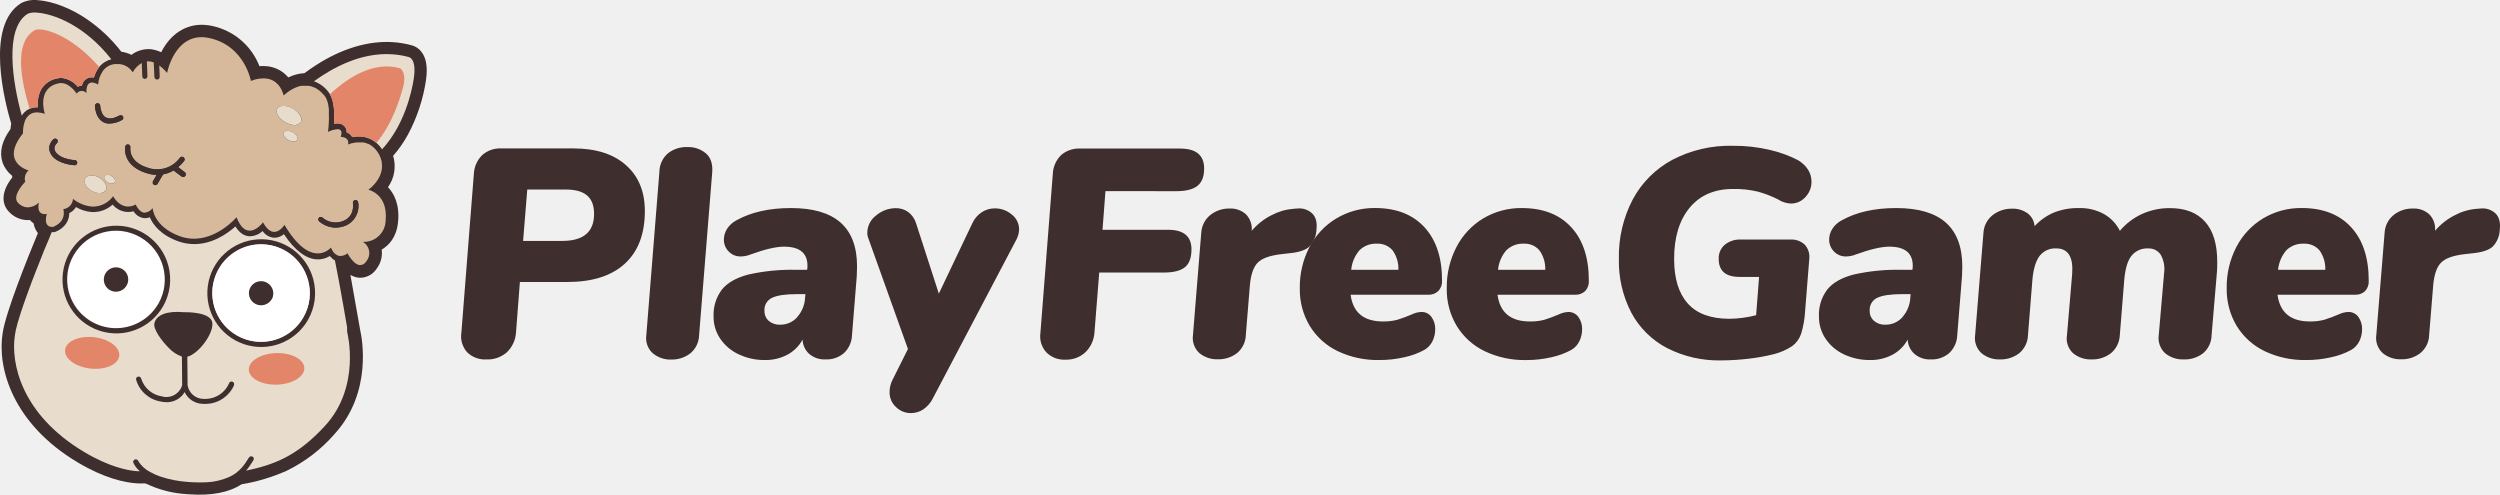
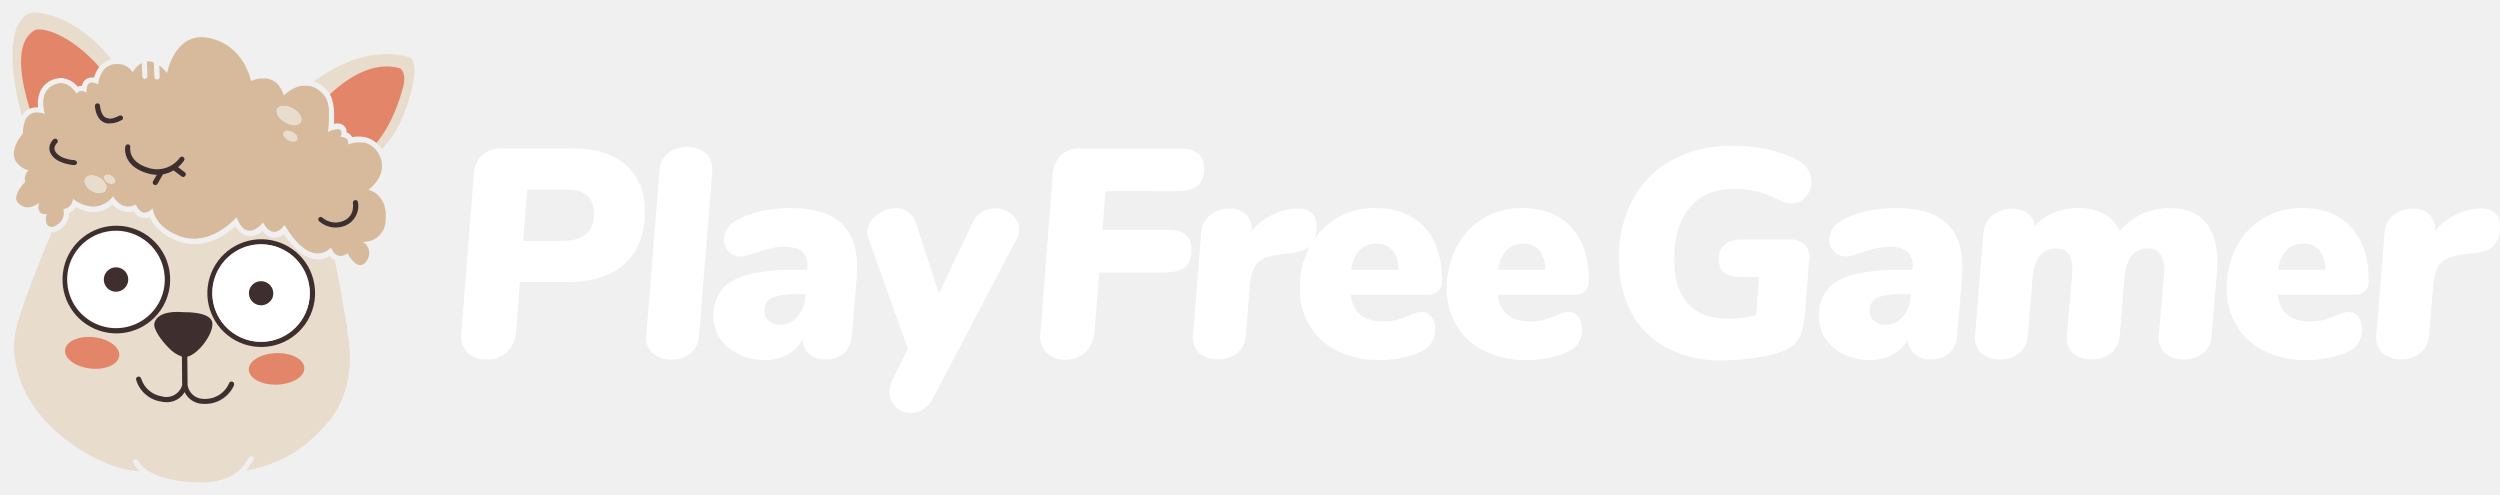
<svg xmlns="http://www.w3.org/2000/svg" viewBox="0 0 748 148">
-   <path d="M56.09 147.86a32.54 32.54 0 0 1-12.34-3.13l-.54-.11a16.51 16.51 0 0 1-2.11 0h-.16c-3.66-.24-9.73-1.52-17.69-6.27C3.93 126.83-.92 110.27.8 99.58c1-6.36 7.29-22 10.54-29.85-.1-.12-.19-.24-.28-.37a6.26 6.26 0 0 1-1-2.53 5.41 5.41 0 0 1-1.1-1 6.64 6.64 0 0 1-1.18 0 7.68 7.68 0 0 1-5.13-2.5c-2.44-2.56-2.05-6.4 1-10.2v-.51a9.13 9.13 0 0 1-2.9-4v-.08c-1-3-.19-6.36 2.39-9.93A14.57 14.57 0 0 1 3.36 37c-1.79-5.95-8-29.33 3-36.08l.1-.06.1-.05A8.58 8.58 0 0 1 10.77 0a5.9 5.9 0 0 1 .59.06c2.13.15 7.6 1 14.27 5.43a45.43 45.43 0 0 1 10.68 10 8.61 8.61 0 0 1 3 .93 8.5 8.5 0 0 1 5.49-1.72h.14a10.35 10.35 0 0 1 3.29.93c2.79-5.53 7.51-8.55 13-8.19a15.31 15.31 0 0 1 2.39.35 19.53 19.53 0 0 1 14 12 11.91 11.91 0 0 1 1.89 0h.11a9.54 9.54 0 0 1 6.64 3.37 12.68 12.68 0 0 1 4.83-1.27 61.5 61.5 0 0 1 3.45-2.39c7.76-5 15.72-7.37 23-6.89a27.92 27.92 0 0 1 5.58.93 5.32 5.32 0 0 1 3 2c1.42 1.81 1.88 4.63 1.35 8.35a50.08 50.08 0 0 1-5.41 16.38 35.77 35.77 0 0 1-4.43 6.35 10.83 10.83 0 0 1-1.54 9.38c1.8 1.9 3.56 5.18 3 10.52-.47 4.56-2.8 6.94-4.89 8.16a7.66 7.66 0 0 1-1.51 5.71 5.87 5.87 0 0 1-5.16 2.71h0a6.23 6.23 0 0 1-2.69-.85l2.93 16.54c.5 2.15 3.76 18.51-7.61 31a45.29 45.29 0 0 1-14.49 11.11 55.8 55.8 0 0 1-13.4 4c-3.75 2.45-9 3.46-15.52 3z" fill="#3e2e2e" />
+   <path d="M56.09 147.86a32.54 32.54 0 0 1-12.34-3.13l-.54-.11a16.51 16.51 0 0 1-2.11 0h-.16c-3.66-.24-9.73-1.52-17.69-6.27C3.93 126.83-.92 110.27.8 99.58c1-6.36 7.29-22 10.54-29.85-.1-.12-.19-.24-.28-.37a6.26 6.26 0 0 1-1-2.53 5.41 5.41 0 0 1-1.1-1 6.64 6.64 0 0 1-1.18 0 7.68 7.68 0 0 1-5.13-2.5c-2.44-2.56-2.05-6.4 1-10.2v-.51a9.13 9.13 0 0 1-2.9-4v-.08c-1-3-.19-6.36 2.39-9.93A14.57 14.57 0 0 1 3.36 37c-1.79-5.95-8-29.33 3-36.08l.1-.06.1-.05A8.58 8.58 0 0 1 10.77 0a5.9 5.9 0 0 1 .59.06c2.13.15 7.6 1 14.27 5.43a45.43 45.43 0 0 1 10.68 10 8.61 8.61 0 0 1 3 .93 8.5 8.5 0 0 1 5.49-1.72h.14a10.35 10.35 0 0 1 3.29.93c2.79-5.53 7.51-8.55 13-8.19a15.31 15.31 0 0 1 2.39.35 19.53 19.53 0 0 1 14 12 11.91 11.91 0 0 1 1.89 0h.11a9.54 9.54 0 0 1 6.64 3.37 12.68 12.68 0 0 1 4.83-1.27 61.5 61.5 0 0 1 3.45-2.39c7.76-5 15.72-7.37 23-6.89a27.92 27.92 0 0 1 5.58.93 5.32 5.32 0 0 1 3 2c1.42 1.81 1.88 4.63 1.35 8.35a50.08 50.08 0 0 1-5.41 16.38 35.77 35.77 0 0 1-4.43 6.35 10.83 10.83 0 0 1-1.54 9.38c1.8 1.9 3.56 5.18 3 10.52-.47 4.56-2.8 6.94-4.89 8.16a7.66 7.66 0 0 1-1.51 5.71 5.87 5.87 0 0 1-5.16 2.71h0a6.23 6.23 0 0 1-2.69-.85l2.93 16.54c.5 2.15 3.76 18.51-7.61 31a45.29 45.29 0 0 1-14.49 11.11 55.8 55.8 0 0 1-13.4 4c-3.75 2.45-9 3.46-15.52 3z" fill="none" />
  <path d="M97.33 127.32c-8.58 9.4-15.72 11.8-23.7 13.5a17.29 17.29 0 0 0 1.63-2.26l.53-.8a.78.78 0 0 0-.15-1.09h0a.81.81 0 0 0-1.11.17c-.1.15-.22.31-.33.49s-.17.26-.26.4a13.12 13.12 0 0 1-3.19 3.69h0a11.68 11.68 0 0 1-1.94 1.18 18.64 18.64 0 0 1-7 1.7c-1.27.06-2.59.06-4 0l-1.55-.1a33.2 33.2 0 0 1-8.37-1.64 16.79 16.79 0 0 1-2.89-1.3 9.11 9.11 0 0 1-3.54-3.15 2.1 2.1 0 0 1-.13-.26.79.79 0 0 0-1.47.54 7.13 7.13 0 0 0 2 2.6h-.72c-2.9-.19-8.47-1.28-16-5.78-18.77-11.2-22-26.63-20.67-35a6.54 6.54 0 0 1 .15-.8l.06-.41a2.89 2.89 0 0 1 .11-.47Q5 97.8 5.18 97c0-.19.1-.38.16-.58l.33-1.08c.12-.37.24-.83.38-1.26l.38-1.17.52-1.53c.11-.3.21-.61.32-.92l.06-.16c.07-.22.15-.46.24-.7L8.88 86l.42-1.13.21-.57.64-1.65.66-1.72c.14-.35.27-.7.41-1l1.3-3.29.39-1 .35-.88 1-2.35c.14-.31.26-.62.38-.9l.56-1.4c.1-.23.2-.45.27-.66a4.41 4.41 0 0 0 .73 0h.15l.15-.06c3.33-1.34 4.23-3.78 4.23-5.64a4.5 4.5 0 0 0 2-1.8 11.05 11.05 0 0 0 4.67 1.49 8.62 8.62 0 0 0 6.29-2.22 6.29 6.29 0 0 0 4.27 2.2 6.08 6.08 0 0 0 2-.2 4.27 4.27 0 0 0 3.21 2.05 3.56 3.56 0 0 0 1.64-.28c.95 2.21 3.23 5.32 8.55 7.22a14.28 14.28 0 0 0 3.82.79c6 .4 10.83-3.08 13.26-5.25 1.13 1.84 2.51 2.83 4.12 2.94a5.72 5.72 0 0 0 4-1.56 4.74 4.74 0 0 0 3.33 2 4.4 4.4 0 0 0 3.06-1.07c3.19 4.79 6.47 7.32 9.75 7.54a6.75 6.75 0 0 0 4-1 4.9 4.9 0 0 0 1.51 1.32h0l1.07 5.51c0 .17.07.34.1.52l.88 4.88c0 .26.09.5.13.73l.56 3.13c.05.24.08.47.12.73l.78 4.48a.93.93 0 0 0 0 .29.37.37 0 0 1 0 .11 1.44 1.44 0 0 0 0 .31v.15a.76.76 0 0 0 0 .27c0 .29.08.49.09.58v.07s4.06 15.95-6.61 27.64zm26.5-103.99c-.59 4.08-2.85 14.16-9.52 21.35a9.05 9.05 0 0 0-1.68-1.92 0 0 0 0 0 0 0 7.81 7.81 0 0 0-4.71-1.92 9.26 9.26 0 0 0-2.52.17c-.07-.11-.14-.23-.22-.34a3.27 3.27 0 0 0-1.45-1.09 2.6 2.6 0 0 0-.43-1.53 2.57 2.57 0 0 0-2.07-1.13 5.07 5.07 0 0 0-1.29.09c.17-2.57.2-6.34-1.16-8.71a.64.64 0 0 0-.06-.11 4.3 4.3 0 0 0-.48-.72 9.46 9.46 0 0 0-4.3-3.15c5.5-4 14-8.69 23.36-8.08a23.9 23.9 0 0 1 5 .83s2.38.31 1.53 6.26zM11.05 3.78a5.31 5.31 0 0 0-2.76.34C1.18 8.5 3.8 24.88 6.52 34.6a6.58 6.58 0 0 1 .83-1.06 4.71 4.71 0 0 1 1.51-1h0a5.91 5.91 0 0 1 2.53-.44 9 9 0 0 1 .91-5.33 7 7 0 0 1 4.9-3.33 5 5 0 0 1 1.38-.11 7.15 7.15 0 0 1 4.66 2.59 3 3 0 0 1 1.25-.24 3.54 3.54 0 0 1 .82-1.68 2.93 2.93 0 0 1 2.41-.86h.4a10.06 10.06 0 0 1 .68-1.75 7.66 7.66 0 0 1 .91-1.38 6.56 6.56 0 0 1 3.62-2.26C25.17 7.36 15.77 4.1 11.05 3.78z" fill="#e8dccd" />
  <path d="M29.71 20.05a7.44 7.44 0 0 0-.9 1.38 9.1 9.1 0 0 0-.69 1.75h-.4a2.93 2.93 0 0 0-2.41.86 3.54 3.54 0 0 0-.82 1.64 3 3 0 0 0-1.25.24 7.15 7.15 0 0 0-4.66-2.59 4.92 4.92 0 0 0-1.38.11 7 7 0 0 0-4.9 3.33 9 9 0 0 0-.91 5.33 5.76 5.76 0 0 0-2.53.44c-2.65-8.8-4.67-19.69 1.41-23.45 1.88-1.15 10.56.84 19.44 10.96zm90.8 6.41c-.94 3.27-3 10.38-7.89 16.31a7.81 7.81 0 0 0-4.71-1.92 9.26 9.26 0 0 0-2.52.17 2.39 2.39 0 0 0-.21-.34 3.39 3.39 0 0 0-1.45-1.09 2.75 2.75 0 0 0-.43-1.53 2.57 2.57 0 0 0-2.08-1.13 5.61 5.61 0 0 0-1.29.09c.17-2.57.14-6.45-1.22-8.82 6.07-5.63 13.5-9.88 21-7.77.02 0 2.17 1.23.8 6.03z" fill="#e38569" />
  <path d="M110.23 56.77s4.71-3.28 4-8a.45.45 0 0 0 0-.25 5 5 0 0 1-.11-.5l-.21-.67-.19-.48-.12-.23v-.07c0-.1-.11-.22-.18-.34l-.22-.38a12.77 12.77 0 0 0-.41-.62c-.14-.2-.2-.27-.31-.39l-.33-.37a3.14 3.14 0 0 0-.31-.32.8.8 0 0 0-.17-.15h0a6.68 6.68 0 0 0-1.29-.88L110 43a6.09 6.09 0 0 0-1.32-.4h-.32-.1-.43a8.34 8.34 0 0 0-3.7.64c.48-2-1.53-2.25-2.07-2.29h-.13c.6-1.69 0-2.24-.8-2.3a7.79 7.79 0 0 0-3 .81 31.67 31.67 0 0 0 .27-3.2v-.48a4.67 4.67 0 0 0 0-1v-.52a6.23 6.23 0 0 0 0-1.06 3.92 3.92 0 0 0 0-.59 14.11 14.11 0 0 0-.23-1.45c0-.14-.06-.28-.1-.41a3.19 3.19 0 0 0-.13-.44 6.45 6.45 0 0 0-.32-.83 4.67 4.67 0 0 0-.27-.49 2 2 0 0 0-.24-.33l-.59-.66a3.9 3.9 0 0 0-.28-.29l-.3-.27-.27-.23-.25-.21a2.18 2.18 0 0 0-.31-.22l-.33-.22-.32-.19-.3-.15a6.8 6.8 0 0 0-1-.37l-.3-.07-.58-.11h0-.39-.41-.41 0a2.56 2.56 0 0 0-.39 0h-.3-.2l-.64.14a9 9 0 0 0-1.59.62l-.47.23-.51.31-.23.14-.65.45-.34.26a3.54 3.54 0 0 0-.42.35l-.12.09-.33.3c-1.11-3.85-3.49-5-5.64-5.1a9.6 9.6 0 0 0-4.17.76s-1.83-10.45-12.29-12.8a12.17 12.17 0 0 0-1.78-.28c-8.92-.58-11 10.68-11 10.68a13.73 13.73 0 0 0-2.34-2.23l.12 3.4a.77.77 0 0 1-.75.81h-.09a.79.79 0 0 1-.74-.77l-.2-4.35a4.43 4.43 0 0 0-2.06-.31l.17 4.42a.79.79 0 0 1-.75.82h-.07a.77.77 0 0 1-.72-.76l-.16-4a7.1 7.1 0 0 0-2.7 2.79 5.33 5.33 0 0 0-3.32-2.37 5.81 5.81 0 0 0-.71-.11h-.32a7.3 7.3 0 0 0-.94 0 5 5 0 0 0-3.64 2.07 8.21 8.21 0 0 0-1.42 4.08 4.2 4.2 0 0 0-1.71-.62c-2.15-.14-1.78 3.19-1.78 3.19a1.81 1.81 0 0 0-2.54-.29 1.77 1.77 0 0 0-.39.43s-1.87-3-4.45-3.16a3.36 3.36 0 0 0-.95.07c-6.74 1.44-4.12 9.13-4.12 9.13a7.61 7.61 0 0 0-1.95-.41 4 4 0 0 0-2.14.35 4.44 4.44 0 0 0-2.09 2.9 10.15 10.15 0 0 0-.36 3 2.23 2.23 0 0 0-.19.24C0 48.75 8.56 51 8.56 51a3.17 3.17 0 0 0-1 3.38s-4.21 4.24-2.16 6.31a4 4 0 0 0 2.69 1.35 5.09 5.09 0 0 0 3.54-1.43c-.57 2.83.68 3.39 1.58 3.45A2.82 2.82 0 0 0 14 64c-.61 2.24-.12 3.19.52 3.62a2 2 0 0 0 .88.27 2.54 2.54 0 0 0 .48 0l.31-.13c3.89-1.76 2.76-5.19 2.76-5.19a3.25 3.25 0 0 0 2.88-3.08 10.73 10.73 0 0 0 5.64 2.32 7.43 7.43 0 0 0 6.36-3.09c1.4 2.29 3 3 4.25 3.07a4.5 4.5 0 0 0 2.51-.6c.9 1.79 1.83 2.4 2.65 2.45a3.26 3.26 0 0 0 2.42-1.37s.28 5.59 8.19 8.42a12.8 12.8 0 0 0 3.4.71c7.68.49 13.53-6.4 13.53-6.4 1.16 3 2.54 4 3.8 4 2.2.15 4.11-2.48 4.11-2.48 1.13 2.07 2.24 2.79 3.22 2.86 1.84.12 3.2-2.1 3.2-2.1 3.87 6.53 7.2 8.37 9.62 8.53A5.35 5.35 0 0 0 99 74.08a7.07 7.07 0 0 0 .5.94 3.1 3.1 0 0 0 2 1.56 1.72 1.72 0 0 0 .32 0 3.21 3.21 0 0 0 2.15-.81s1.74 3.42 3.71 3.55a2.21 2.21 0 0 0 1.93-1.15 3.87 3.87 0 0 0-1.06-5.81 6.5 6.5 0 0 0 6.83-6.32c.79-8.04-5.15-9.27-5.15-9.27zm-88-7.35h0c-.4 0-4.69-.36-6.61-2.75a3.54 3.54 0 0 1-.35-.51h0a3.32 3.32 0 0 1-.53-2.16 2.61 2.61 0 0 1 .18-.78 3.77 3.77 0 0 1 .34-.7 3.56 3.56 0 0 1 .73-.87.78.78 0 0 1 1.11.1.79.79 0 0 1-.1 1.05 1.86 1.86 0 0 0-.37.42 2.25 2.25 0 0 0-.33.7 1.87 1.87 0 0 0 0 .91 2.68 2.68 0 0 0 .47.86 5.46 5.46 0 0 0 2.53 1.6h0a11.82 11.82 0 0 0 2.94.6.79.79 0 1 1 .05 1.57h-.15zm9.5 7.3c0 .06-.05.12-.08.17-.63 1.09-2.52 1.18-4.21.2a4.75 4.75 0 0 1-1.06-.78 3.55 3.55 0 0 1-1-1.66 1.78 1.78 0 0 1 .16-1.28c.63-1.09 2.51-1.19 4.2-.21a4.46 4.46 0 0 1 1.91 2 2 2 0 0 1 .06 1.56zm2.63-2.2c-.31.53-1.25.58-2.1.09s-1.27-1.32-1-1.86 1.26-.63 2.1-.11 1.28 1.31 1 1.86zm2.19-18.63a7.6 7.6 0 0 1-4 1.08 1.77 1.77 0 0 1-.32 0 3.67 3.67 0 0 1-1.4-.46 3.72 3.72 0 0 1-1.14-1 4.83 4.83 0 0 1-.44-.67 7 7 0 0 1-.34-.74 8.21 8.21 0 0 1-.49-2.39.78.78 0 0 1 1.58-.1 6.5 6.5 0 0 0 .22 1.32 4.46 4.46 0 0 0 .28.8 3.21 3.21 0 0 0 .39.7 2.54 2.54 0 0 0 .76.7 3.34 3.34 0 0 0 2.8 0h0a10.54 10.54 0 0 0 1.33-.59.78.78 0 1 1 .74 1.38h0zm18.87 16.78a.76.76 0 0 1-.67.3.73.73 0 0 1-.43-.16L51.93 51a9.77 9.77 0 0 1-3.16 1.19L47.14 55a.78.78 0 0 1-.74.39 1 1 0 0 1-.34-.09.8.8 0 0 1-.28-1.08l1.1-1.9h-.4a10.77 10.77 0 0 1-2.2-.38c-4.09-1.15-5.73-3.25-6.39-4.84a6 6 0 0 1-.41-3.31.79.79 0 0 1 1.54.31h0c0 .21-.78 4.5 5.7 6.31a8.37 8.37 0 0 0 9.13-3.15.79.79 0 0 1 1.31.88A9.85 9.85 0 0 1 53.3 50l2 1.53a.79.79 0 0 1 .14 1.1h0zm33.44-10.79a.86.86 0 0 1-.39.34 1.53 1.53 0 0 1-.79.12 1.73 1.73 0 0 1-.6-.11 1 1 0 0 1-.24-.07 3.46 3.46 0 0 1-.62-.28c-1.09-.63-1.68-1.65-1.28-2.28a1.31 1.31 0 0 1 1.4-.44 3.14 3.14 0 0 1 .81.23h0a3.27 3.27 0 0 1 .89.51 2.86 2.86 0 0 1 .4.38 1.41 1.41 0 0 1 .42 1.59zM90 36.56a2.29 2.29 0 0 1-2.27.84 3.73 3.73 0 0 1-.81-.15 5 5 0 0 1-.8-.27 6 6 0 0 1-.81-.39c-1.94-1.11-3-2.93-2.32-4.06.46-.81 1.66-1 3-.72h0a6.91 6.91 0 0 1 .77.25 6.28 6.28 0 0 1 .79.37l.11.07c1.93 1.1 3 2.91 2.33 4zm13.46 30.93a7.62 7.62 0 0 1-3.46.61 7.79 7.79 0 0 1-4.53-1.89.79.79 0 0 1 0-1.11.78.78 0 0 1 1 0 6 6 0 0 0 6.31 1c3.48-1.43 2.86-5.19 2.83-5.35a.79.79 0 0 1 1.55-.29 6.39 6.39 0 0 1-3.78 7.08z" fill="#d6ba9b" />
  <path d="M31.71 56.72c0 .06-.05.12-.08.17-.63 1.09-2.52 1.18-4.21.2a4.75 4.75 0 0 1-1.06-.78 3.55 3.55 0 0 1-1-1.66 1.78 1.78 0 0 1 .16-1.28c.63-1.09 2.51-1.19 4.2-.21a4.46 4.46 0 0 1 1.91 2 2 2 0 0 1 .08 1.56zM90 36.55a2.32 2.32 0 0 1-2.27.84 5.5 5.5 0 0 1-.81-.15 4.2 4.2 0 0 1-.8-.28 6 6 0 0 1-.81-.39c-1.94-1.11-3-2.92-2.32-4.06.46-.8 1.66-1 3-.71h0a5.28 5.28 0 0 1 .77.24 6.35 6.35 0 0 1 .79.38l.11.06c1.91 1.12 2.93 2.93 2.34 4.07zm-1.14 5.32a.86.86 0 0 1-.39.34 1.77 1.77 0 0 1-.79.12 2.44 2.44 0 0 1-.6-.11 1 1 0 0 1-.24-.08 3.42 3.42 0 0 1-.62-.27c-1.09-.64-1.68-1.66-1.28-2.28a1.32 1.32 0 0 1 1.4-.44 2.51 2.51 0 0 1 .81.23h0a2.39 2.39 0 0 1 .43.2 4.53 4.53 0 0 1 .46.3 5 5 0 0 1 .41.38 1.44 1.44 0 0 1 .41 1.61zM34.35 54.5c-.32.54-1.26.59-2.11.1s-1.27-1.33-1-1.86 1.26-.64 2.1-.11 1.32 1.37 1.01 1.87z" fill="#e8dccd" />
  <path d="M36.53 35.88a7.6 7.6 0 0 1-4 1.08h-.32a3.69 3.69 0 0 1-1.4-.47 3.6 3.6 0 0 1-1.14-1 4.3 4.3 0 0 1-.44-.67 5.56 5.56 0 0 1-.34-.74 8.07 8.07 0 0 1-.49-2.39.78.78 0 0 1 .75-.81.8.8 0 0 1 .81.76 7.58 7.58 0 0 0 .22 1.32 4.75 4.75 0 0 0 .28.8 4 4 0 0 0 .39.7 2.39 2.39 0 0 0 .76.69 3.27 3.27 0 0 0 2.8 0h0a9.28 9.28 0 0 0 1.33-.59.79.79 0 0 1 .74 1.39h0zm66.9 31.6a7.6 7.6 0 0 1-3.46.61 7.79 7.79 0 0 1-4.52-1.89.79.79 0 0 1 0-1.12.8.8 0 0 1 1 0 6 6 0 0 0 6.3 1c3.48-1.44 2.86-5.19 2.83-5.35a.79.79 0 0 1 1.55-.29 6.4 6.4 0 0 1-3.7 7.04zM23.07 48.69a.78.78 0 0 1-.83.73h0c-.4 0-4.69-.36-6.61-2.75a3.54 3.54 0 0 1-.35-.51h0a3.38 3.38 0 0 1-.52-2.16 3.07 3.07 0 0 1 .19-.78 4.94 4.94 0 0 1 .33-.7 3.84 3.84 0 0 1 .74-.87.78.78 0 0 1 1.11.1.8.8 0 0 1-.07 1.08 1.69 1.69 0 0 0-.37.43 2.2 2.2 0 0 0-.33.69 2 2 0 0 0 0 .91 2.6 2.6 0 0 0 .48.86 5.46 5.46 0 0 0 2.53 1.6h0a11.39 11.39 0 0 0 2.94.6.78.78 0 0 1 .76.77zm32.35 3.96a.77.77 0 0 1-.67.31.81.81 0 0 1-.43-.16L51.93 51a9.52 9.52 0 0 1-3.16 1.18L47.15 55a.82.82 0 0 1-.75.39 1 1 0 0 1-.34-.1.79.79 0 0 1-.28-1.08l1.1-1.9h-.4a10.24 10.24 0 0 1-2.2-.38c-4.09-1.14-5.73-3.24-6.39-4.84a5.92 5.92 0 0 1-.41-3.3.8.8 0 0 1 .93-.61.78.78 0 0 1 .59.82h0c0 .2-.79 4.5 5.69 6.31a8.4 8.4 0 0 0 9.13-3.15.79.79 0 0 1 1.31.87A9.9 9.9 0 0 1 53.3 50l2 1.53a.78.78 0 0 1 .15 1.09z" fill="#3e2e2e" />
  <path d="M48.82 79.89a14.57 14.57 0 1 0-1.44 11 14.59 14.59 0 0 0 1.44-11zm-11 5.56a3.67 3.67 0 0 1-3.41 1.81 3.77 3.77 0 0 1-1.58-.47 3.65 3.65 0 1 1 5.38-4.08 3.51 3.51 0 0 1-.39 2.74z" fill="#fff" />
  <path d="M50.37 79.47a16.11 16.11 0 1 0-1.61 12.23 16.14 16.14 0 0 0 1.61-12.23zm-3 11.43a14.64 14.64 0 0 1-26.8-3.54 14.46 14.46 0 0 1 1.44-11 14.621 14.621 0 1 1 25.36 14.56zm-9.51-5.45a3.67 3.67 0 0 1-3.41 1.81 3.77 3.77 0 0 1-1.58-.47 3.65 3.65 0 1 1 5.38-4.08 3.51 3.51 0 0 1-.39 2.74zm55.87-1.92a16.12 16.12 0 1 0-1.61 12.23 16.13 16.13 0 0 0 1.61-12.23zM90.75 95a14.58 14.58 0 1 1-5.31-19.89A14.64 14.64 0 0 1 90.75 95z" fill="#3e2e2e" />
  <path d="M92.21 83.94a14.59 14.59 0 1 0-1.46 11 14.39 14.39 0 0 0 1.46-11zm-10.92 5.57a3.66 3.66 0 0 1-6.7-.88 3.58 3.58 0 0 1 .41-2.77 3.66 3.66 0 0 1 6.34 3.65z" fill="#fff" />
  <path d="M81.29 89.51a3.66 3.66 0 0 1-6.7-.88 3.58 3.58 0 0 1 .41-2.77 3.66 3.66 0 0 1 6.34 3.65zm-11.2 25.58a9.3 9.3 0 0 1-8 5.73 8.14 8.14 0 0 1-1.56 0 6.11 6.11 0 0 1-5.28-3.5 6.18 6.18 0 0 1-5.86 3 8.57 8.57 0 0 1-1.32-.19 9.23 9.23 0 0 1-7.35-6.52.77.77 0 0 1 .58-.93h0a.79.79 0 0 1 .94.6 7.7 7.7 0 0 0 6.16 5.31 4.92 4.92 0 0 0 6.1-3.33.83.83 0 0 1 0-.15h0 0l-.07-8.41a10.26 10.26 0 0 1-4-2.66c-2-2-4.66-5.55-4.24-7.33.61-2.52 3.77-3.73 8.67-3.31 1.44 0 8.18 0 8.66 3.13s-4 9.3-7.47 10.21h0l.07 8.32v.15a4.85 4.85 0 0 0 4.5 4.13 5.91 5.91 0 0 0 1.26 0 7.71 7.71 0 0 0 6.66-4.65.772.772 0 1 1 1.46.5z" fill="#3e2e2e" />
  <g fill="#e38569">
    <ellipse cx="82.76" cy="110.36" rx="8.31" ry="4.72" transform="matrix(.999484 -.032109 .032109 .999484 -3.51 2.72)" />
    <ellipse cx="27.58" cy="105.58" rx="4.72" ry="8.15" transform="matrix(.10852 -.994094 .994094 .10852 -80.37 121.54)" />
  </g>
-   <g fill="#3e2e2e">
+   <g fill="#ffffff">
    <path d="M187.3 49.42q5.64 5 5.64 13.72 0 10.23-5.95 15.72-5.95 5.49-17.14 5.51h-14.3l-1.15 15a9 9 0 0 1-2.71 6 8.69 8.69 0 0 1-6.17 2.17 7.56 7.56 0 0 1-5.78-2.17 7.18 7.18 0 0 1-1.69-5.91L141.78 52a8.39 8.39 0 0 1 2.49-5.59 8 8 0 0 1 5.68-2h21.67q10.04 0 15.68 5.01zM177.75 64c0-2.48-.69-4.32-2.09-5.51s-3.5-1.78-6.34-1.78h-11.56l-1.25 15.37h11.73q9.51 0 9.51-8.08zm17.54 41.68a6.1 6.1 0 0 1-1.91-5.42l3.91-48.84a7.46 7.46 0 0 1 2.62-5.6 9 9 0 0 1 5.73-1.82 8.21 8.21 0 0 1 5.54 1.86c1.45 1.25 2.09 3.11 1.92 5.6l-3.93 48.84a7.24 7.24 0 0 1-2.62 5.42 9 9 0 0 1-5.73 1.86 8.22 8.22 0 0 1-5.53-1.9zM251.5 66.6q4.94 4.37 4.93 13.15l-.09 2.93-1.42 17.58a7.72 7.72 0 0 1-2.4 5.38 8 8 0 0 1-5.59 1.9 7 7 0 0 1-4.8-1.64 6 6 0 0 1-2-4.3 11.08 11.08 0 0 1-4.53 4.52 13.8 13.8 0 0 1-6.75 1.6A17.7 17.7 0 0 1 221 106a13.37 13.37 0 0 1-5.5-4.66 11.56 11.56 0 0 1-2-6.62 12.53 12.53 0 0 1 2.5-8.09q2.49-3.07 7.91-4.49a59 59 0 0 1 14.38-1.41h3.2l.09-.63q.36-6.3-7-6.3-3.56 0-9.94 2.31a8 8 0 0 1-3 .62 4.8 4.8 0 0 1-3.64-1.51 5 5 0 0 1-1.42-3.56 6.09 6.09 0 0 1 .93-3.15 7.37 7.37 0 0 1 2.89-2.62q6.56-3.64 16.25-3.64 9.93 0 14.85 4.35zm-13 28.29a9.41 9.41 0 0 0 2.39-5.89l.09-1h-2.4q-5.34 0-7.59 1.11a3.94 3.94 0 0 0-2.26 3.89 3.89 3.89 0 0 0 1.27 3 4.93 4.93 0 0 0 3.43 1.15 6.65 6.65 0 0 0 5.1-2.26zm55.31-31.44a7.17 7.17 0 0 1 3.82-1.11 7.78 7.78 0 0 1 5.06 1.82 5.62 5.62 0 0 1 2.23 4.49 6.93 6.93 0 0 1-.8 3l-25 47.51a8.75 8.75 0 0 1-2.93 3.37 6.7 6.7 0 0 1-3.64 1.07 6.26 6.26 0 0 1-4.48-1.82 5.9 5.9 0 0 1-1.91-4.48 8.12 8.12 0 0 1 .88-3.65l4.62-9.23-11.81-33a4.37 4.37 0 0 1-.35-1.86 6.47 6.47 0 0 1 2.66-5.11 9.1 9.1 0 0 1 5.87-2.17 6.23 6.23 0 0 1 3.64 1.11 6.57 6.57 0 0 1 2.39 3.33l6.84 21.13 10-21a7.8 7.8 0 0 1 2.91-3.4zm36.94-6.26l-.88 11.56h19.62q7 0 7 5.86 0 3.73-1.95 5.33-1.95 1.6-6.3 1.6h-19.35l-1.42 17.85a9.06 9.06 0 0 1-2.71 6 8.35 8.35 0 0 1-6 2.22 7.48 7.48 0 0 1-5.73-2.22 7.12 7.12 0 0 1-1.73-5.86L315 52a8.37 8.37 0 0 1 2.48-5.6 8.1 8.1 0 0 1 5.69-1.95h29.92q7.2 0 7.19 6 0 3.56-2 5.15-2 1.59-6.27 1.6zm61.85 6.66q1.65 1.6 1.29 4.8a7.75 7.75 0 0 1-2.13 5.15c-1.19 1.07-3.26 1.74-6.23 2l-2.39.27c-3.32.41-5.6 1.26-6.84 2.53s-2 3.41-2.31 6.44l-1.24 15.18a7.24 7.24 0 0 1-2.62 5.42 9 9 0 0 1-5.73 1.86 8.24 8.24 0 0 1-5.55-1.86 6.13 6.13 0 0 1-1.91-5.42l2.48-30.63a7.36 7.36 0 0 1 2.81-5.34 9 9 0 0 1 5.63-1.86 6.82 6.82 0 0 1 4.93 1.73 6.23 6.23 0 0 1 1.73 4.93 18.85 18.85 0 0 1 5.91-4.66 16.86 16.86 0 0 1 6.62-1.92l1.06-.08a5.62 5.62 0 0 1 4.49 1.46z" />
    <path d="M430.35 87.07a4.11 4.11 0 0 1-3.07 1.11H404.1q1.06 8 9.68 8a16.19 16.19 0 0 0 4.27-.49 43.8 43.8 0 0 0 4.44-1.65 7 7 0 0 1 2.75-.7 3.58 3.58 0 0 1 3.06 1.5 6 6 0 0 1 1.12 3.64 8.27 8.27 0 0 1-.8 3.56 6.06 6.06 0 0 1-2.49 2.67 22.08 22.08 0 0 1-5.91 2.17 32.83 32.83 0 0 1-7.59.84 27.67 27.67 0 0 1-12.39-2.66 19.91 19.91 0 0 1-8.34-7.51 21.11 21.11 0 0 1-3-11.32 25.9 25.9 0 0 1 2.89-12.3 21.58 21.58 0 0 1 8.05-8.58 22.05 22.05 0 0 1 11.56-3.11q9.49 0 14.78 5.73 5.29 5.73 5.28 16a4.13 4.13 0 0 1-1.11 3.1zm-23.54-12.25a10.43 10.43 0 0 0-2.53 5.91h14.12a9.35 9.35 0 0 0-1.73-5.82 5.81 5.81 0 0 0-4.75-2 6.93 6.93 0 0 0-5.11 1.91zm67.49 12.25a4.1 4.1 0 0 1-3.07 1.11h-23.17q1.06 8 9.68 8a16.07 16.07 0 0 0 4.26-.48 44 44 0 0 0 4.45-1.65 6.9 6.9 0 0 1 2.75-.7 3.58 3.58 0 0 1 3.06 1.5 5.94 5.94 0 0 1 1.11 3.64 8.13 8.13 0 0 1-.8 3.56 6.09 6.09 0 0 1-2.48 2.67 22.33 22.33 0 0 1-5.91 2.17 32.89 32.89 0 0 1-7.59.84 27.61 27.61 0 0 1-12.39-2.66 20 20 0 0 1-8.33-7.52 21.11 21.11 0 0 1-3-11.32 25.9 25.9 0 0 1 2.89-12.3 21.57 21.57 0 0 1 8-8.57 22 22 0 0 1 11.56-3.11q9.51 0 14.79 5.73 5.28 5.73 5.27 16a4.13 4.13 0 0 1-1.08 3.09zm-23.56-12.25a10.5 10.5 0 0 0-2.53 5.91h14.13a9.35 9.35 0 0 0-1.74-5.82 5.77 5.77 0 0 0-4.73-2 6.9 6.9 0 0 0-5.1 1.91zm89.26-1.6a5.41 5.41 0 0 1 1.33 4.31l-1.24 15.56a28 28 0 0 1-1.2 6.79 7.58 7.58 0 0 1-2.67 3.68 18.13 18.13 0 0 1-5.46 2.4 59.15 59.15 0 0 1-7.68 1.38 72 72 0 0 1-8 .49 34 34 0 0 1-16.3-3.69 25.53 25.53 0 0 1-10.68-10.56 33.29 33.29 0 0 1-3.73-16.12 36.61 36.61 0 0 1 4.18-17.85A29 29 0 0 1 500.4 47.8a37 37 0 0 1 18-4.18 46.3 46.3 0 0 1 11.37 1.29 35.85 35.85 0 0 1 8.17 3 9 9 0 0 1 3.06 2.91 6.71 6.71 0 0 1 1 3.55 6.51 6.51 0 0 1-1.77 4.53 5.7 5.7 0 0 1-4.36 2 7.54 7.54 0 0 1-3.9-1.25 32.67 32.67 0 0 0-6-2.31 29.64 29.64 0 0 0-7.45-.8q-8.35 0-13 5.64-4.65 5.64-4.62 15.35 0 8.7 4.08 13.27 4.08 4.57 12.45 4.58a33.28 33.28 0 0 0 8-1.07l.89-11.46h-5.86q-6.23 0-6.22-5.41a5.24 5.24 0 0 1 1.82-4.22 7.09 7.09 0 0 1 4.75-1.55h14.83a5.79 5.79 0 0 1 4.36 1.55zm42.19-6.62q4.92 4.37 4.93 13.15l-.09 2.93-1.42 17.58a7.72 7.72 0 0 1-2.4 5.38 8 8 0 0 1-5.59 1.9 6.91 6.91 0 0 1-4.79-1.64 6 6 0 0 1-2.05-4.3 11.08 11.08 0 0 1-4.53 4.52 13.8 13.8 0 0 1-6.75 1.6 17.7 17.7 0 0 1-7.77-1.69 13.43 13.43 0 0 1-5.5-4.66 11.64 11.64 0 0 1-2-6.62 12.48 12.48 0 0 1 2.49-8.12q2.47-3.07 7.9-4.49A59.08 59.08 0 0 1 569 80.73h3.19l.09-.63q.36-6.3-7-6.3-3.56 0-9.94 2.31a8 8 0 0 1-3 .62 4.81 4.81 0 0 1-3.64-1.51 5 5 0 0 1-1.42-3.56 6.09 6.09 0 0 1 .93-3.15 7.37 7.37 0 0 1 2.89-2.62q6.55-3.64 16.25-3.64 9.92 0 14.84 4.35zm-13 28.29a9.46 9.46 0 0 0 2.38-5.89l.09-1h-2.4q-5.32 0-7.59 1.11a3.94 3.94 0 0 0-2.26 3.89 3.82 3.82 0 0 0 1.29 3 4.88 4.88 0 0 0 3.41 1.15 6.69 6.69 0 0 0 5.11-2.26zm90.57-28.55q3.65 4.08 3.64 12.07 0 2-.09 2.94l-1.6 18.91a7.24 7.24 0 0 1-2.57 5.46 9 9 0 0 1-5.78 1.82 8.24 8.24 0 0 1-5.55-1.86 6.13 6.13 0 0 1-1.91-5.42l1.6-18.56a8.73 8.73 0 0 0-1-5.46 4.26 4.26 0 0 0-3.81-1.91 5.94 5.94 0 0 0-4.93 2.18q-1.74 2.17-2.18 7.15l-1.33 16.6a7.44 7.44 0 0 1-2.71 5.46 9.09 9.09 0 0 1-5.73 1.82 8.24 8.24 0 0 1-5.55-1.86 6 6 0 0 1-1.82-5.42L620 81.88q.53-7.56-4.79-7.56a5.87 5.87 0 0 0-4.93 2.22c-1.15 1.48-1.88 3.86-2.18 7.12l-1.33 16.6a7.24 7.24 0 0 1-2.62 5.42 9 9 0 0 1-5.73 1.86 8.24 8.24 0 0 1-5.55-1.86 6.1 6.1 0 0 1-1.91-5.42l2.49-30.63a7.28 7.28 0 0 1 2.84-5.34 9.31 9.31 0 0 1 5.71-1.86 7.54 7.54 0 0 1 4.62 1.37 5.29 5.29 0 0 1 2.13 3.87 16.59 16.59 0 0 1 5.81-4.09 19.39 19.39 0 0 1 7.44-1.33 14.84 14.84 0 0 1 7.43 1.75 11.82 11.82 0 0 1 4.84 5.06 18.88 18.88 0 0 1 6.67-5.06 19.75 19.75 0 0 1 8.26-1.73q6.91-.02 10.56 4.07zm47.9 20.73a4.07 4.07 0 0 1-3.06 1.11h-23.17q1.07 8 9.68 8a16.11 16.11 0 0 0 4.26-.49 43.8 43.8 0 0 0 4.44-1.65 7 7 0 0 1 2.76-.7 3.58 3.58 0 0 1 3.06 1.5 6.07 6.07 0 0 1 1.11 3.64 8.27 8.27 0 0 1-.8 3.56 6.09 6.09 0 0 1-2.48 2.67 22.33 22.33 0 0 1-5.91 2.17 32.89 32.89 0 0 1-7.59.84 27.61 27.61 0 0 1-12.39-2.66 20 20 0 0 1-8.34-7.52 21.19 21.19 0 0 1-3-11.32 25.89 25.89 0 0 1 2.88-12.3 21.6 21.6 0 0 1 8-8.57 22 22 0 0 1 11.55-3.11q9.51 0 14.79 5.73 5.28 5.73 5.27 16a4.13 4.13 0 0 1-1.06 3.1zm-23.53-12.25a10.5 10.5 0 0 0-2.53 5.91h14.13a9.35 9.35 0 0 0-1.73-5.82 5.81 5.81 0 0 0-4.76-2 6.93 6.93 0 0 0-5.1 1.91zm62.52-10.97c1.1 1.07 1.52 2.67 1.29 4.8a7.72 7.72 0 0 1-2.13 5.15c-1.19 1.06-3.26 1.74-6.23 2l-2.39.27c-3.32.41-5.6 1.26-6.84 2.53s-2 3.41-2.31 6.44l-1.24 15.18a7.24 7.24 0 0 1-2.62 5.42 9 9 0 0 1-5.73 1.86 8.24 8.24 0 0 1-5.55-1.86 6.13 6.13 0 0 1-1.91-5.42l2.49-30.63a7.37 7.37 0 0 1 2.79-5.34 9 9 0 0 1 5.65-1.86 6.81 6.81 0 0 1 4.92 1.73 6.23 6.23 0 0 1 1.73 4.93 18.85 18.85 0 0 1 5.91-4.66 16.7 16.7 0 0 1 6.62-1.92l1.06-.08a5.63 5.63 0 0 1 4.49 1.46z" />
  </g>
</svg>
